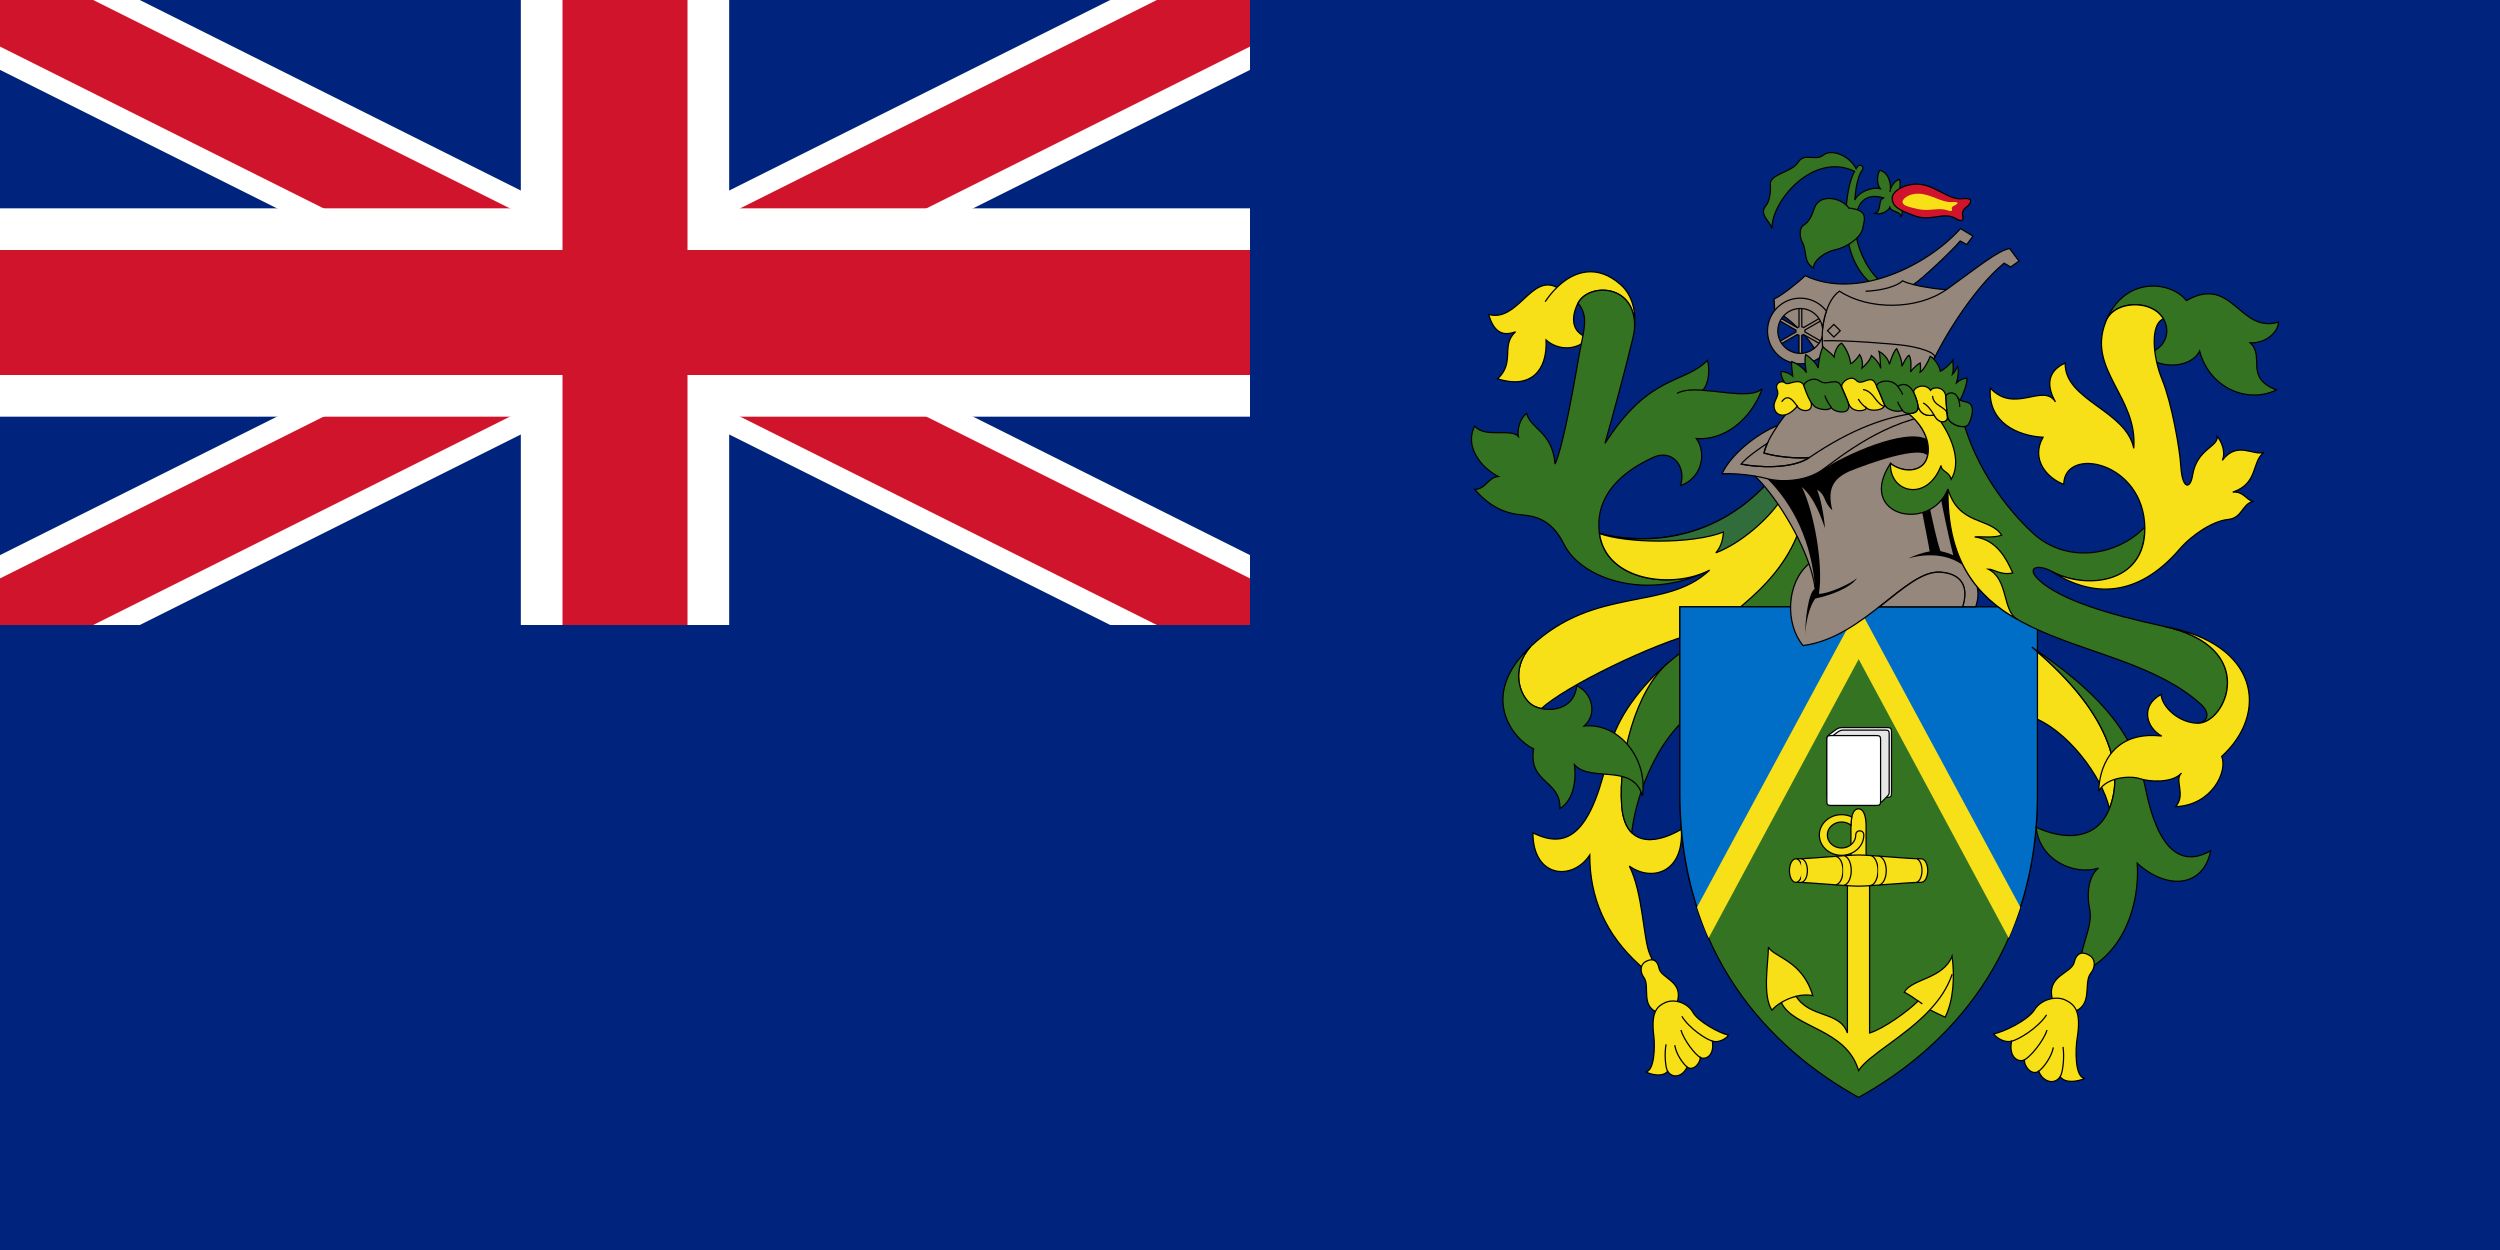
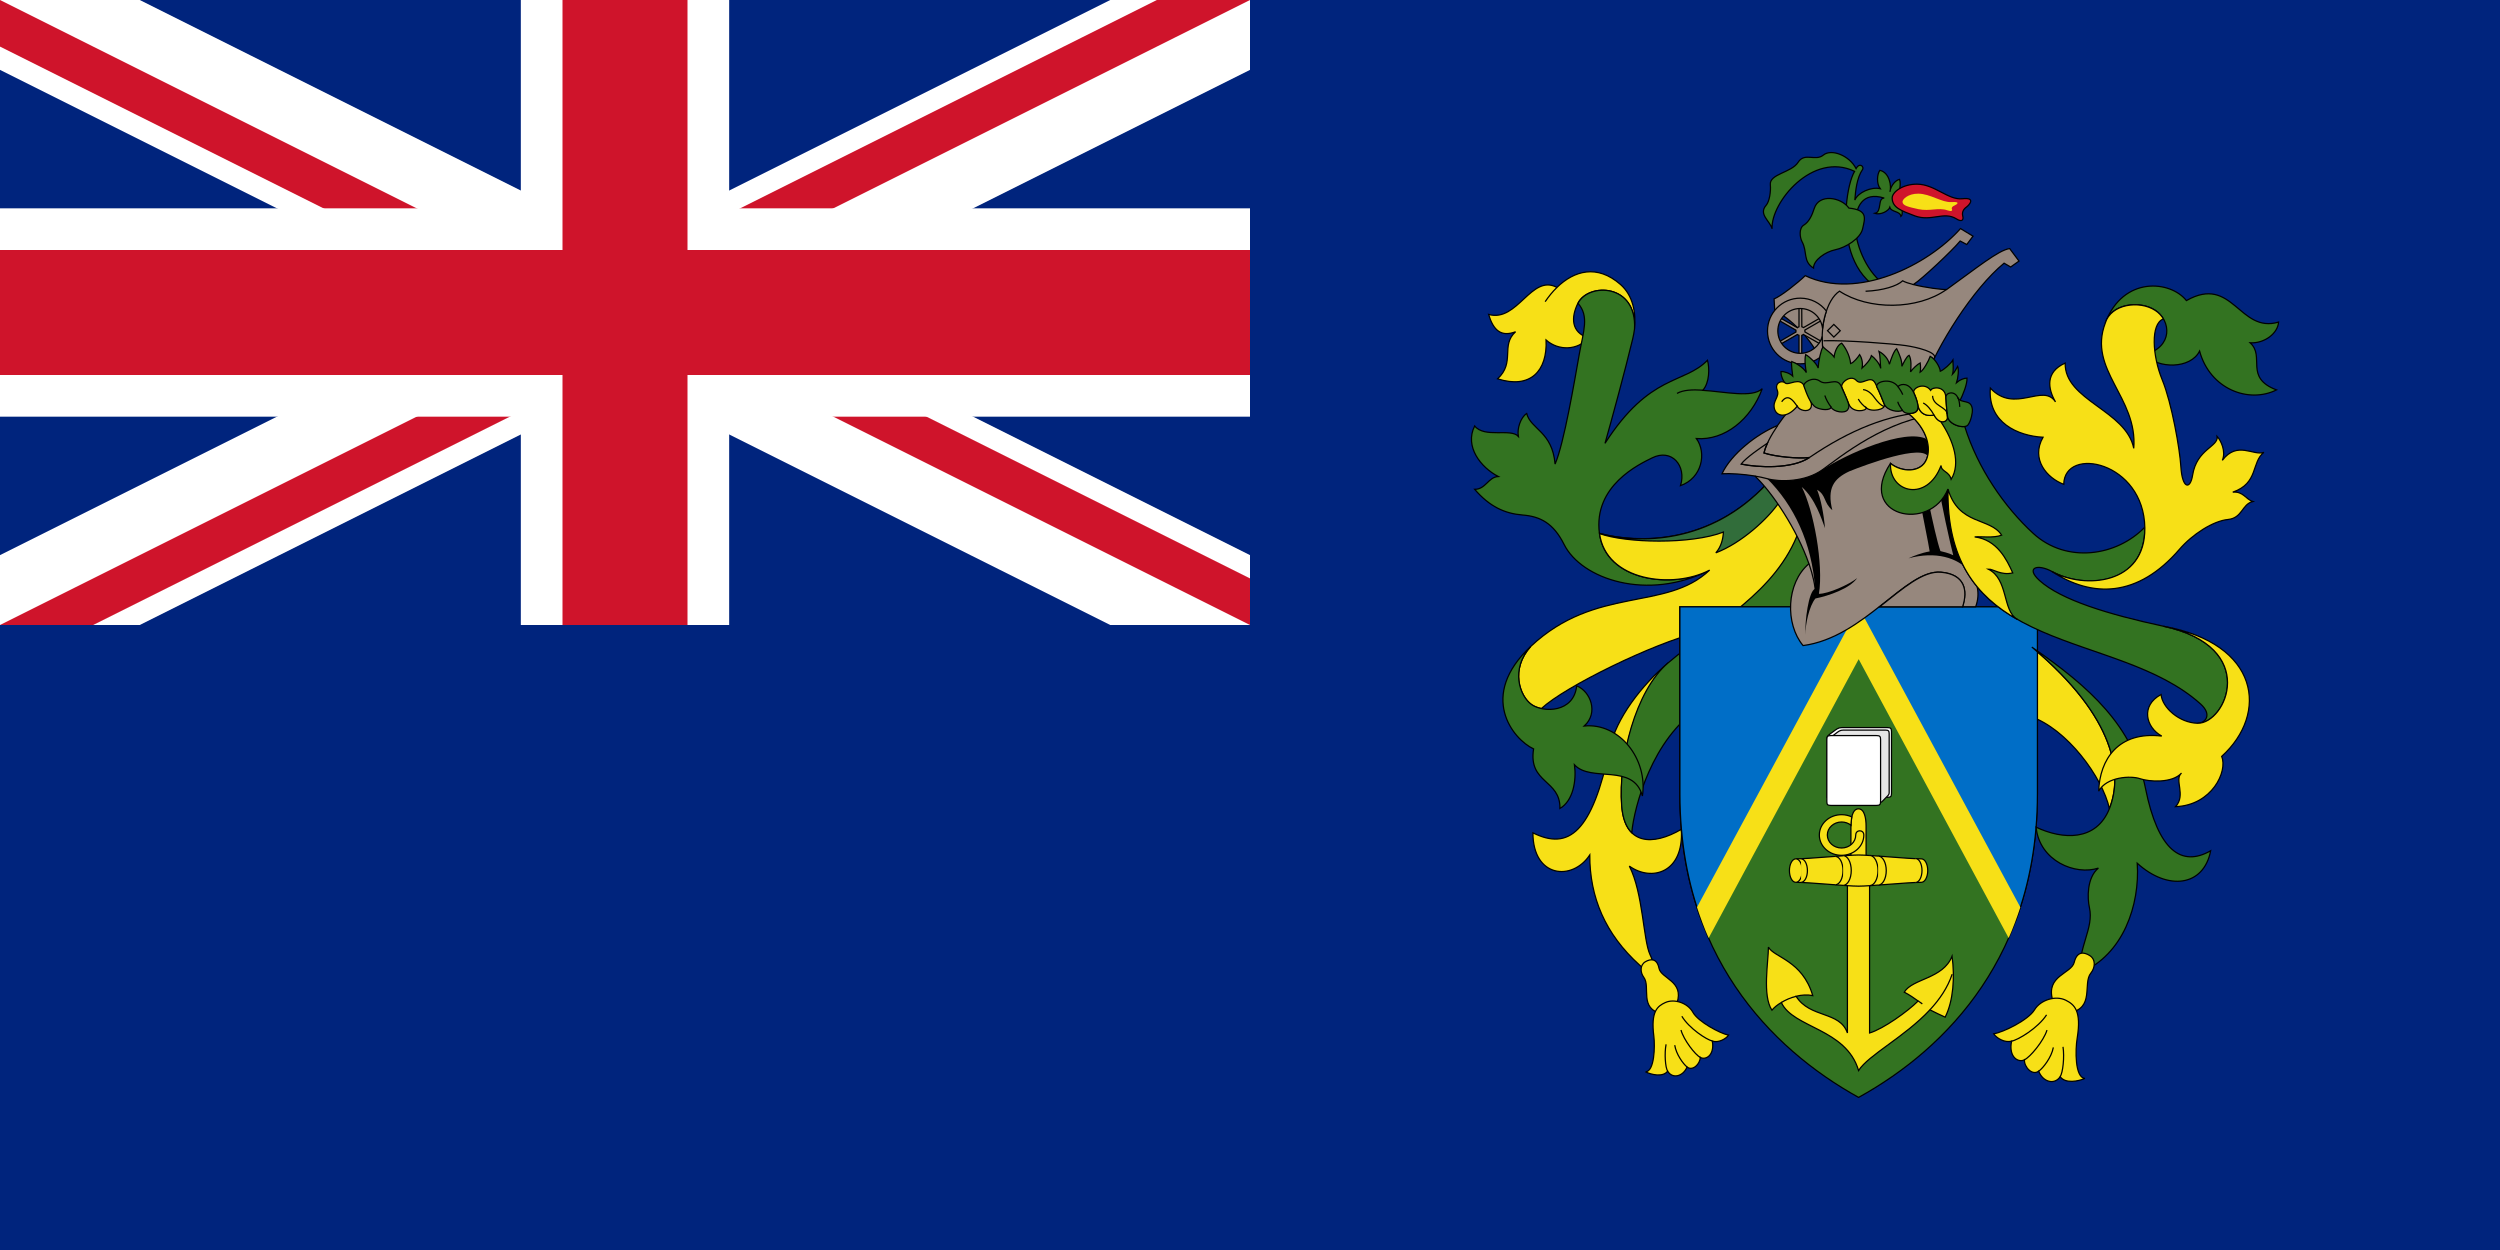
<svg xmlns="http://www.w3.org/2000/svg" width="1200" height="600" viewBox="0 0 30 15">
  <clipPath id="cp">
    <path d="M0,0V75H350V150H300zM300,0H150V200H0V150z" />
  </clipPath>
  <rect fill="#00247D" width="30" height="15" />
  <g transform="scale(0.05)">
    <path d="M0,0L300,150M300,0L0,150" stroke="#fff" stroke-width="30" />
-     <path d="M0,0L300,150M300,0L0,150" stroke="#cf142b" stroke-width="20" clip-path="urlES(#cp)" />
+     <path d="M0,0L300,150M300,0L0,150" stroke="#cf142b" stroke-width="20" clip-path="url(#cp)" />
    <path d="M150,0V200M0,75H350" stroke="#fff" stroke-width="50" />
    <path d="M150,0V200M0,75H350" stroke="#cf142b" stroke-width="30" />
    <path d="M300,0V150H0V300H600V0z" fill="#00247d" />
  </g>
  <g fill="#F7E017" stroke="#000000" stroke-width="0.015">
    <path d="M20.018 7.954c-0.32 0.271-0.625 0.667-0.7 1.025 -0.211 1.007-0.491 1.231-0.923 1.015 0 0.541 0.474 0.582 0.682 0.266 0 0.507 0.184 0.947 0.599 1.322 0.175 0.158 0.208 0.05 0.125-0.125 -0.083-0.175-0.083-0.74-0.249-1.064 0.266 0.191 0.657 0.083 0.624-0.441 -0.341 0.2-0.68 0.192-0.715-0.283C19.418 9.112 19.635 8.303 20.018 7.954z" />
    <path d="M19.613 3.949c0.023-0.2-0.02-0.405-0.166-0.534 -0.282-0.248-0.558-0.166-0.764 0.034 -0.308-0.166-0.471 0.423-0.82 0.324 0.058 0.191 0.15 0.274 0.324 0.208 -0.183 0.166 0 0.366-0.216 0.565 0.391 0.125 0.599-0.091 0.582-0.466 0.15 0.133 0.382 0.125 0.507-0.025 -0.208-0.067-0.209-0.247-0.125-0.416C19.06 3.39 19.646 3.4 19.613 3.949z" />
    <path fill="#337321" d="M20.515 6.842c-0.441 0.233-1.247 0.133-1.322-0.441 -0.075-0.574 0.482-0.832 0.632-0.906 0.233-0.117 0.416 0.091 0.341 0.333 0.258-0.091 0.316-0.391 0.191-0.565 0.341 0.025 0.657-0.233 0.79-0.599 -0.12 0.114-0.446 0.037-0.714 0.02 0.083-0.091 0.082-0.269 0.057-0.361C20.208 4.613 19.8 4.48 19.26 5.32c0.083-0.291 0.241-0.873 0.333-1.256 0.009-0.038 0.016-0.076 0.021-0.115C19.646 3.4 19.061 3.39 18.936 3.64c0.137 0.154 0.065 0.334 0.016 0.607 -0.058 0.324-0.183 1.073-0.291 1.322 -0.033-0.391-0.291-0.416-0.341-0.607 -0.075 0.05-0.116 0.183-0.1 0.274 -0.092-0.1-0.408 0.025-0.524-0.125 -0.125 0.249 0.075 0.499 0.283 0.607 -0.121 0.008-0.15 0.154-0.283 0.154 0.179 0.208 0.362 0.291 0.574 0.308 0.212 0.017 0.37 0.096 0.499 0.353C18.977 6.95 19.769 7.22 20.515 6.842z" />
    <path d="M21.613 6.334c-0.249 0.69-0.931 1.181-1.239 1.256 -0.524 0.127-1.592 0.646-1.878 0.913 -0.045-0.01-0.087-0.026-0.118-0.048 -0.141-0.1-0.258-0.424-0.008-0.699 0.782-0.732 1.622-0.416 2.146-0.915 -0.441 0.233-1.247 0.133-1.322-0.441 0.474 0.125 1.331 0.133 2.012-0.599C21.297 5.902 21.563 6.218 21.613 6.334z" />
    <path fill="#337321" d="M20.018 7.954c-0.395 0.335-0.6 1.158-0.558 1.715 0.012 0.155 0.055 0.26 0.121 0.324 0.029-0.316 0.249-1.133 0.81-1.497 0.474-0.308 1.214-0.998 1.489-1.788 -0.05-0.141-0.133-0.241-0.291-0.341C21.316 7.113 20.587 7.471 20.018 7.954z" />
    <path fill="#316D3A" d="M21.359 6.014c-0.141 0.212-0.462 0.503-0.769 0.62 0.066-0.075 0.087-0.17 0.091-0.249 -0.391 0.15-1.173 0.133-1.489 0.017 0.474 0.125 1.331 0.133 2.012-0.599C21.272 5.877 21.33 5.943 21.359 6.014z" />
    <path fill="#337321" d="M18.37 7.756c-0.636 0.595-0.216 1.114 0.033 1.231 -0.066 0.416 0.324 0.366 0.316 0.715 0.158-0.091 0.2-0.333 0.175-0.524 0.2 0.216 0.707-0.025 0.815 0.374 0.067-0.441-0.274-0.881-0.698-0.84 0.175-0.158 0.075-0.416-0.091-0.482 -0.033 0.324-0.399 0.324-0.541 0.225C18.237 8.355 18.12 8.031 18.37 7.756z" />
    <path d="M19.746 11.54c-0.069 0.04-0.064 0.129-0.021 0.187 0.087 0.116-0.062 0.38 0.22 0.437 0.083 0.017 0.147-0.034 0.179-0.129 0.087-0.262-0.191-0.291-0.216-0.416C19.883 11.494 19.804 11.507 19.746 11.54z" />
    <path d="M19.983 12.031c-0.093 0.043-0.175 0.104-0.137 0.403 0.015 0.124 0.008 0.424-0.1 0.428 0.066 0.033 0.208 0.069 0.266-0.008 0.056 0.094 0.183 0.067 0.233-0.05 0.066 0.054 0.158-0.037 0.158-0.116 0.058 0.037 0.175-0.017 0.145-0.195 0.071 0.025 0.162-0.025 0.195-0.071 -0.104-0.021-0.366-0.162-0.428-0.274C20.253 12.035 20.091 11.981 19.983 12.031z" />
    <g fill="none">
      <path d="M18.542 3.62c0.042-0.062 0.089-0.12 0.141-0.171" />
      <path d="M20.124 4.721c0.073-0.042 0.185-0.047 0.309-0.039" />
      <path d="M20.012 12.854c-0.029-0.042-0.04-0.216-0.019-0.322" />
      <path d="M20.245 12.804c-0.046-0.035-0.133-0.156-0.148-0.262" />
      <path d="M20.403 12.688c-0.058-0.027-0.2-0.21-0.231-0.328" />
      <path d="M20.548 12.492c-0.069-0.015-0.279-0.152-0.366-0.297" />
    </g>
    <path d="M24.382 7.765c1.023 0.857 1.089 1.538 0.931 1.938 -0.083-0.374-0.507-0.956-0.948-1.106L24.382 7.765z" />
    <path fill="#337321" d="M22.553 7.282h1.896c0 0 0 0.499 0 2.245 0 1.913-1.064 3.044-2.146 3.642 -1.081-0.599-2.146-1.73-2.146-3.642 0-1.746 0-2.245 0-2.245h1.331c0.002 0.116 0.013 0.291 0.15 0.466C21.952 7.717 22.307 7.482 22.553 7.282z" />
    <path fill="#006EC7" d="M24.449 7.282c0 0 0 0.499 0 2.245 0 0.577-0.097 1.084-0.262 1.525l-1.883-3.455 -1.883 3.455c-0.165-0.442-0.262-0.948-0.262-1.525 0-1.746 0-2.245 0-2.245H24.449z" />
    <path stroke="none" d="M24.244 10.887c-0.033 0.102-0.094 0.267-0.14 0.369l-1.8-3.346 -1.8 3.346c-0.047-0.102-0.107-0.267-0.14-0.369l1.941-3.598L24.244 10.887z" />
    <path d="M23.159 12.118c0.05 0.025 0.142 0.071 0.183 0.088 0.1-0.2 0.116-0.482 0.083-0.732 -0.108 0.275-0.474 0.266-0.574 0.432 0.061 0.031 0.118 0.071 0.167 0.106 -0.125 0.125-0.417 0.334-0.583 0.384v-1.784c0-0.125-0.042-0.229-0.042-0.333 0 0 0-0.286 0-0.369 0-0.083-0.017-0.204-0.091-0.204 -0.075 0-0.091 0.121-0.091 0.204 0 0.083 0 0.369 0 0.369 0 0.104-0.042 0.225-0.042 0.333v1.784c-0.091-0.266-0.45-0.175-0.616-0.441 0.065-0.016 0.134-0.021 0.2-0.008 -0.125-0.424-0.466-0.457-0.532-0.582 0 0.175-0.075 0.582 0.042 0.757 0.026-0.031 0.065-0.064 0.113-0.092 0.141 0.308 0.777 0.309 0.927 0.816C22.423 12.659 22.856 12.443 23.159 12.118z" />
    <path d="M22.303 10.634c0.141 0 0.59-0.046 0.753-0.046 0.042 0 0.077-0.063 0.077-0.141s-0.034-0.141-0.077-0.141c-0.162 0-0.611-0.046-0.753-0.046 -0.141 0-0.59 0.046-0.753 0.046 -0.042 0-0.077 0.063-0.077 0.141s0.034 0.141 0.077 0.141C21.713 10.588 22.162 10.634 22.303 10.634z" />
    <path d="M22.212 9.903c-0.03-0.024-0.069-0.039-0.113-0.039 -0.094 0-0.171 0.07-0.171 0.156 0 0.086 0.076 0.156 0.171 0.156 0.094 0 0.17-0.07 0.17-0.156 0-0.067 0.097-0.067 0.097 0 0 0.135-0.12 0.244-0.267 0.244 -0.148 0-0.267-0.109-0.267-0.244 0-0.135 0.12-0.244 0.267-0.244 0.044 0 0.086 0.01 0.123 0.027C22.219 9.825 22.212 9.867 22.212 9.903z" />
    <path d="M21.551 10.588c0.042 0 0.076-0.063 0.076-0.141s-0.034-0.141-0.076-0.141" />
    <path d="M21.613 10.588c0.042 0 0.076-0.063 0.076-0.141s-0.034-0.141-0.076-0.141" />
    <path d="M22.024 10.617c0.051 0 0.092-0.076 0.092-0.17 0-0.094-0.041-0.17-0.092-0.17" />
    <path d="M22.119 10.624c0.053 0 0.096-0.08 0.096-0.178 0-0.098-0.043-0.178-0.096-0.178" />
    <path d="M22.439 10.626c0.054 0 0.097-0.081 0.097-0.18 0-0.099-0.044-0.18-0.097-0.18" />
    <path d="M22.539 10.621c0.053 0 0.096-0.078 0.096-0.174 0-0.096-0.043-0.174-0.096-0.174" />
    <path d="M22.986 10.59c0.043 0 0.078-0.064 0.078-0.144s-0.035-0.144-0.078-0.144" />
    <path d="M21.376 12.03c0.051-0.031 0.113-0.059 0.178-0.074" />
    <path d="M23.068 12.047c-0.015-0.011-0.032-0.022-0.049-0.035" />
    <path d="M23.159 12.118c0.116-0.125 0.213-0.266 0.267-0.428" />
    <path fill="#FFF" d="M21.922 8.87c0-0.041 0.033-0.058 0.072-0.087 0.047-0.035 0.066-0.052 0.108-0.052h0.546c0.04 0 0.05 0.01 0.05 0.048V9.52c0 0.037-0.009 0.048-0.05 0.048h-0.726V8.862" />
    <path fill="#E5E5E5" d="M22.513 9.633c0.072 0 0.059-0.002 0.109-0.052 0.053-0.052 0.048-0.048 0.048-0.096V8.806c0-0.035-0.009-0.045-0.046-0.045h-0.505c-0.04 0-0.057 0.016-0.1 0.049 -0.036 0.027-0.066 0.044-0.066 0.082v0.741H22.513z" />
    <path fill="#FFF" d="M22.567 9.617c0 0.037-0.009 0.048-0.05 0.048h-0.546c-0.041 0-0.049-0.01-0.049-0.048V8.875c0-0.037 0.009-0.048 0.049-0.048h0.546c0.041 0 0.05 0.01 0.05 0.048V9.617z" />
    <path fill="#96877D" d="M23.625 6.847c0.106 0.119 0.141 0.278 0.083 0.434h-0.158c0.066-0.2 0.025-0.39-0.258-0.415 -0.423-0.037-0.915 0.782-1.655 0.881 -0.216-0.258-0.205-0.749 0.07-0.982 -0.142-0.409-0.441-0.859-0.649-1.053 -0.136-0.022-0.293-0.033-0.394-0.027 0.108-0.233 0.416-0.478 0.666-0.578 0.04-0.059 0.084-0.116 0.124-0.167 0.025-0.32 1.547-0.17 1.871 0.029C23.326 5.328 23.467 6.523 23.625 6.847z" />
    <g fill="#000" stroke="none">
      <path d="M21.781 7.066c-0.036-0.554-0.26-1.011-0.575-1.322 0.15 0.042 0.457 0.042 0.665-0.108 0.274-0.183 0.99-0.503 1.252-0.366 0.021 0.046 0.033 0.15 0.017 0.216 -0.062-0.166-0.753 0.091-0.948 0.17 -0.187 0.087-0.27 0.204-0.204 0.466 -0.108-0.091-0.071-0.179-0.183-0.245C21.85 5.985 21.887 6.18 21.9 6.338c-0.042-0.112-0.116-0.353-0.279-0.495 0.141 0.274 0.264 0.933 0.206 1.283 0.112 0 0.36-0.11 0.459-0.189 -0.087 0.125-0.339 0.212-0.501 0.245 -0.073 0.087-0.123 0.312-0.119 0.437C21.655 7.465 21.703 7.09 21.781 7.066z" />
      <path d="M23.625 6.847c-0.138-0.153-0.395-0.236-0.723-0.147 0.05-0.025 0.158-0.067 0.254-0.083 -0.012-0.087-0.091-0.462-0.104-0.553l0.092-0.037c0.046 0.225 0.104 0.482 0.141 0.586 0.029 0.008 0.096 0.021 0.154 0.05 -0.025-0.087-0.166-0.715-0.162-0.782l0.125-0.067C23.451 6.155 23.53 6.65 23.625 6.847z" />
    </g>
    <path fill="#96877D" d="M23.551 7.282c0.066-0.2 0.025-0.39-0.258-0.415 -0.219-0.019-0.457 0.194-0.738 0.415H23.551z" />
    <path fill="#96877D" d="M21.713 5.49c-0.125 0.017-0.403-0.008-0.545-0.054 0.008-0.038 0.023-0.076 0.041-0.118 -0.087 0.058-0.253 0.172-0.316 0.251C21.093 5.611 21.505 5.632 21.713 5.49z" />
    <path fill="none" d="M21.708 6.766c0.046 0.133 0.076 0.261 0.08 0.375" />
    <path fill="none" d="M21.331 5.108c-0.075 0.11-0.141 0.228-0.163 0.328 0.141 0.046 0.42 0.071 0.545 0.054" />
    <path fill="none" d="M21.059 5.713c0.054 0.009 0.104 0.019 0.147 0.031 0.15 0.042 0.457 0.042 0.665-0.108 0.208-0.15 0.773-0.615 1.414-0.665" />
    <path fill="none" d="M20.894 5.569c0.2 0.042 0.612 0.062 0.819-0.079 0.482-0.328 0.948-0.52 1.414-0.545" />
    <path fill="#337321" d="M24.382 7.765c0.698 0.482 1.214 0.948 1.364 1.696 0.15 0.748 0.433 0.948 0.782 0.748 -0.083 0.432-0.516 0.482-0.881 0.15 0.033 0.499-0.166 1.098-0.682 1.314 -0.033-0.299 0.165-0.536 0.108-0.782 -0.025-0.108-0.033-0.358 0.108-0.474 -0.274 0.091-0.707-0.083-0.748-0.491 0.316 0.15 0.723 0.175 0.881-0.225C25.471 9.303 25.405 8.621 24.382 7.765z" />
    <path fill="#337321" d="M25.264 3.873c0.216-0.565 0.782-0.507 0.973-0.266 0.557-0.316 0.632 0.399 1.106 0.258 -0.008 0.133-0.166 0.258-0.341 0.249 0.183 0.166-0.075 0.416 0.316 0.565 -0.333 0.166-0.798-0.008-0.923-0.466 -0.108 0.216-0.499 0.216-0.657 0.042 0.341-0.091 0.316-0.407 0.125-0.532C25.67 3.597 25.33 3.648 25.264 3.873z" />
    <path fill="#337321" d="M23.577 5.118c0.155 0.5 0.476 0.966 0.822 1.283 0.399 0.366 1.002 0.274 1.339-0.075 0.008 0.696-0.713 0.75-1.114 0.532 -0.177-0.096-0.32-0.046-0.15 0.108 0.258 0.233 0.822 0.406 1.488 0.549 1.164 0.249 0.749 1.173 0.408 1.164 0.098-0.002 0.178-0.104 0.037-0.231 -1.01-0.909-3.064-0.551-3.031-2.58 -0.216 0.532-1.106 0.324-0.69-0.308 0.133 0.108 0.366 0.116 0.433-0.05 0.052-0.129 0.018-0.354-0.215-0.548 0.038-0.003 0.121 0 0.112-0.096 0.01 0.056 0.061 0.139 0.192 0.111 0.037 0.059 0.077 0.098 0.13 0.077 0.01-0.004 0.042-0.02 0.029-0.079C23.377 5.087 23.508 5.126 23.577 5.118z" />
    <path d="M24.623 6.858c0.482 0.316 1.028 0.316 1.53-0.266 0.158-0.183 0.407-0.341 0.582-0.358 0.175-0.017 0.166-0.183 0.299-0.216 -0.083-0.025-0.116-0.125-0.241-0.112 0.312-0.108 0.22-0.358 0.374-0.478 -0.125 0.046-0.32-0.141-0.499 0.096 0.046-0.108-0.017-0.237-0.062-0.287 0.017 0.125-0.245 0.15-0.295 0.466 -0.028 0.177-0.125 0.166-0.141-0.108 -0.012-0.201-0.108-0.757-0.224-1.039 -0.116-0.283-0.143-0.671 0.015-0.729 -0.024-0.04-0.057-0.076-0.098-0.102 -0.193-0.126-0.532-0.075-0.599 0.15 -0.216 0.565 0.391 0.89 0.341 1.505 -0.091-0.457-0.832-0.574-0.823-1.023 -0.241 0.108-0.208 0.308-0.116 0.466 -0.15-0.233-0.491 0.15-0.782-0.166 -0.033 0.416 0.333 0.574 0.632 0.59 -0.15 0.266 0.05 0.491 0.249 0.565 0.008-0.466 0.963-0.275 0.973 0.524C25.746 7.016 25.014 7.074 24.623 6.858z" />
    <path d="M25.962 7.515c1.164 0.249 0.749 1.173 0.408 1.164 -0.217-0.005-0.424-0.187-0.437-0.345 -0.249 0.133-0.183 0.395 0.008 0.499 -0.524-0.062-0.744 0.283-0.757 0.661 0.096-0.175 0.387-0.187 0.495-0.15 0.108 0.037 0.387 0.058 0.499-0.067 -0.092 0.079 0.058 0.262-0.071 0.403 0.437-0.017 0.628-0.424 0.553-0.603C27.226 8.563 27.118 7.723 25.962 7.515z" />
    <path d="M25.076 11.466c0.076 0.047 0.066 0.147 0.015 0.21 -0.103 0.126 0.052 0.427-0.265 0.478 -0.094 0.015-0.163-0.045-0.194-0.152 -0.086-0.296 0.226-0.316 0.259-0.455C24.925 11.409 25.012 11.426 25.076 11.466z" />
    <path d="M24.79 12.003c0.102 0.052 0.19 0.124 0.136 0.456 -0.023 0.138-0.028 0.473 0.093 0.482 -0.076 0.034-0.235 0.067-0.297-0.021 -0.067 0.102-0.207 0.066-0.258-0.066 -0.077 0.057-0.175-0.049-0.171-0.137 -0.067 0.039-0.194-0.026-0.154-0.224 -0.08 0.025-0.18-0.035-0.215-0.087 0.117-0.019 0.415-0.165 0.49-0.288C24.488 11.996 24.671 11.943 24.79 12.003z" />
    <path fill="none" d="M24.721 12.921c0.034-0.045 0.054-0.24 0.035-0.359" />
    <path fill="none" d="M24.464 12.855c0.053-0.037 0.155-0.168 0.176-0.286" />
    <path fill="none" d="M24.292 12.718c0.066-0.028 0.232-0.226 0.272-0.357" />
    <path fill="none" d="M24.138 12.494c0.077-0.013 0.318-0.157 0.421-0.316" />
    <path d="M23.376 5.869c-0.014 0.852 0.34 1.284 0.831 1.564 -0.182-0.109-0.103-0.483-0.349-0.604 0.058-0.004 0.15 0.079 0.295 0.046 -0.071-0.158-0.187-0.399-0.457-0.432 0.071-0.008 0.225 0.017 0.324-0.021C23.879 6.205 23.505 6.309 23.376 5.869z" />
    <path d="M23.288 5.058c-0.03-0.01-0.055-0.04-0.08-0.079 -0.131 0.028-0.182-0.055-0.192-0.111 0.008 0.096-0.074 0.092-0.113 0.095 0.234 0.194 0.268 0.419 0.216 0.548 -0.067 0.166-0.299 0.158-0.433 0.05 -0.017 0.353 0.441 0.47 0.607 0.025 0 0.075 0.096 0.067 0.121 0.166C23.532 5.561 23.442 5.286 23.288 5.058z" />
    <path fill="#337321" d="M22.557 3.37c-0.208-0.191-0.304-0.511-0.295-0.694 0.008-0.183 0.083-0.383 0.349-0.299 -0.083 0-0.025 0.166-0.112 0.183 0.071 0.025 0.166-0.033 0.179-0.071 0.017 0.058 0.125 0.042 0.133 0.108 0.042-0.033-0.004-0.195-0.066-0.229 0.046-0.025 0.071-0.154 0.05-0.216 -0.042 0.008-0.104 0.067-0.116 0.15 0.021-0.067-0.004-0.233-0.121-0.258 -0.033 0.046-0.042 0.158 0.004 0.22 -0.108-0.025-0.266 0.046-0.304 0.137 0.008-0.11 0.024-0.267 0.092-0.366 0.023-0.033-0.033-0.091-0.077-0.012 -0.081-0.158-0.297-0.241-0.393-0.162s-0.224-0.037-0.303 0.087c-0.079 0.125-0.347 0.138-0.333 0.27 0.008 0.079-0.011 0.201-0.05 0.245 -0.096 0.108 0.046 0.187 0.071 0.283 -0.017-0.316 0.486-0.931 0.99-0.69 -0.046 0.079-0.086 0.237-0.1 0.428 -0.021 0.283 0.021 0.682 0.295 0.915L22.557 3.37z" />
    <path fill="#CF142B" d="M22.706 2.38c-0.003-0.075 0.127-0.172 0.301-0.17 0.21 0.002 0.372 0.193 0.54 0.175 0.168-0.019 0.085 0.075 0.05 0.1 -0.035 0.025-0.056 0.062-0.044 0.108 0.012 0.046-0.009 0.076-0.077 0.033 -0.15-0.094-0.299 0.037-0.497-0.035C22.81 2.527 22.711 2.492 22.706 2.38z" />
    <path fill="#96877D" d="M21.85 4.343c-0.083-0.262-0.399-0.549-0.553-0.615l-0.008-0.141c0.083-0.033 0.283-0.191 0.374-0.279 0.624 0.299 1.472-0.125 1.863-0.565l0.15 0.091 -0.075 0.1 -0.079-0.042c-0.096 0.116-0.453 0.452-0.561 0.523 0.145 0.037 0.344 0.062 0.399 0.059C23.709 3.224 23.983 3 24.116 2.983l0.112 0.15 -0.1 0.071 -0.079-0.046c-0.374 0.308-0.798 0.981-0.965 1.43C22.852 4.538 22.02 4.571 21.85 4.343z" />
    <path fill="none" d="M22.961 3.415c-0.054-0.014-0.1-0.029-0.129-0.045 -0.067 0.062-0.233 0.116-0.445 0.125" />
    <path fill="none" d="M21.883 4.251c-0.056-0.31 0.033-0.653 0.191-0.757 0.345 0.229 0.936 0.229 1.285-0.021" />
    <path fill="none" d="M21.883 4.089c0.266-0.008 0.844 0.037 0.985 0.058 0.141 0.021 0.378 0.079 0.345 0.15" />
    <path fill="none" d="M22.006 4.045l0.077-0.076 -0.077-0.076L21.93 3.968 22.006 4.045z" />
    <path fill="#337321" d="M22.187 2.497c-0.096-0.133-0.359-0.175-0.416 0.004 -0.025 0.079-0.062 0.162-0.125 0.2 -0.062 0.037-0.048 0.151-0.021 0.2 0.066 0.121 0.008 0.237 0.137 0.316 0-0.096 0.141-0.195 0.262-0.22 0.121-0.025 0.303-0.133 0.328-0.254C22.378 2.621 22.42 2.521 22.187 2.497z" />
    <path fill="#96877D" d="M21.588 3.694h0.033l0.001 0.227c0.007 0.002 0.014 0.006 0.02 0.01l0.196-0.113 0.017 0.029 -0.197 0.114c0.001 0.007 0.002 0.015 0.001 0.022l0.196 0.113 -0.017 0.029L21.64 4.013c-0.005 0.005-0.012 0.01-0.019 0.012l0 0.226h-0.033l0-0.227c-0.007-0.002-0.014-0.006-0.02-0.01l-0.196 0.113 -0.017-0.029 0.197-0.114c-0.001-0.007-0.002-0.015-0.001-0.022l-0.196-0.113 0.017-0.029 0.197 0.113c0.005-0.005 0.012-0.01 0.019-0.012L21.588 3.694 21.588 3.694z" />
    <path fill="#96877D" d="M21.884 4.25c-0.071 0.072-0.17 0.116-0.28 0.116 -0.218 0-0.394-0.176-0.394-0.394 0-0.218 0.176-0.394 0.394-0.394 0.128 0 0.241 0.061 0.313 0.155 -0.02 0.05-0.044 0.161-0.046 0.211 -0.014-0.136-0.128-0.242-0.268-0.242 -0.149 0-0.269 0.121-0.269 0.269 0 0.149 0.121 0.269 0.269 0.269 0.124 0 0.232-0.087 0.263-0.202C21.867 4.09 21.869 4.209 21.884 4.25z" />
    <path fill="#337321" d="M21.438 4.625c-0.025-0.029-0.071-0.108-0.066-0.166 0.037-0.004 0.108 0.021 0.141 0.054 -0.004-0.042-0.021-0.133-0.012-0.175 0.046 0.017 0.141 0.071 0.175 0.133 -0.008-0.042-0.025-0.15-0.008-0.216 0.05 0.029 0.133 0.108 0.15 0.162 0.004-0.083 0.033-0.22 0.058-0.254 0.037 0.037 0.096 0.071 0.133 0.121 0.008-0.067 0.042-0.146 0.091-0.166 0.037 0.042 0.096 0.137 0.108 0.245 0.037-0.012 0.087-0.075 0.108-0.108 0.021 0.033 0.042 0.091 0.029 0.162 0.046-0.042 0.1-0.1 0.112-0.15 0.033 0.025 0.096 0.087 0.112 0.154 -0.008-0.054-0.004-0.15-0.021-0.204 0.062 0.033 0.112 0.091 0.125 0.154 0.017-0.058 0.054-0.162 0.087-0.187 0.033 0.067 0.067 0.146 0.062 0.212 0.021-0.042 0.054-0.116 0.087-0.133 0.029 0.046 0.025 0.146 0.017 0.2 0.029-0.042 0.083-0.091 0.116-0.108 0.004 0.025 0.008 0.075 0 0.112 0.037-0.021 0.1-0.133 0.121-0.191 0.058 0.029 0.116 0.129 0.121 0.179 0.042-0.017 0.125-0.091 0.15-0.133 0 0.029 0.013 0.108-0.004 0.17 0.025-0.025 0.05-0.075 0.062-0.096 0.017 0.042 0.004 0.141-0.013 0.195 0.037-0.033 0.092-0.054 0.125-0.054 0.004 0.071-0.046 0.195-0.092 0.287C23.114 4.713 22.278 4.671 21.438 4.625z" />
    <path stroke="none" d="M22.83 2.423c-0.002-0.031 0.066-0.1 0.189-0.099 0.147 0.001 0.283 0.109 0.4 0.101 0.118-0.008 0.06 0.031 0.035 0.041 -0.025 0.01-0.039 0.026-0.031 0.044 0.009 0.019-0.006 0.031-0.054 0.014 -0.105-0.038-0.21 0.015-0.348-0.014C22.902 2.483 22.833 2.469 22.83 2.423z" />
    <path d="M21.567 4.875C21.442 5.025 21.318 5 21.293 4.904c-0.025-0.096 0.067-0.141 0.033-0.225 -0.033-0.083 0.054-0.121 0.096-0.083 0.042 0.037 0.175-0.083 0.233 0.042 0.058 0.125 0.104 0.212 0.071 0.262C21.692 4.95 21.592 4.925 21.567 4.875z" />
    <path d="M22.103 4.65c-0.023-0.055 0.106-0.16 0.173-0.085 0.067 0.075 0.171-0.081 0.229 0.037 0.058 0.119 0.077 0.181 0.106 0.247 0.029 0.067-0.158 0.102-0.216 0.044 0.008 0.039-0.162 0.07-0.208-0.042C22.162 4.792 22.135 4.723 22.103 4.65z" />
    <path d="M22.968 4.719c-0.031-0.058 0.121-0.141 0.2-0.035 0.021-0.044 0.171-0.052 0.181 0.075 0.01 0.127 0.015 0.202 0.019 0.252 0.004 0.05-0.091 0.096-0.16-0.031 -0.123 0.025-0.179-0.044-0.193-0.116C23 4.79 22.985 4.754 22.968 4.719z" />
    <path fill="#337321" d="M21.648 4.636c-0.019-0.042 0.106-0.125 0.191-0.062 0.085 0.062 0.203-0.054 0.254 0.058 0.102 0.227 0.108 0.243 0.077 0.287 -0.031 0.044-0.164 0.027-0.198-0.033 -0.006 0.042-0.121 0.035-0.181 0.002C21.723 4.85 21.675 4.711 21.648 4.636z" />
    <path fill="#337321" d="M22.523 4.646c-0.029-0.064 0.166-0.121 0.252-0.008 0.044-0.04 0.139-0.042 0.193 0.081 0.054 0.123 0.062 0.191 0.023 0.222 -0.028 0.022-0.129 0.039-0.162-0.017 -0.046 0.029-0.187 0.004-0.218-0.075C22.58 4.771 22.553 4.702 22.523 4.646z" />
    <path fill="#337321" d="M23.351 4.769c-0.004-0.058 0.102-0.085 0.141 0 0.04 0.085 0.166 0.008 0.177 0.15 0.002 0.027-0.015 0.131-0.054 0.181s-0.233 0-0.245-0.106C23.357 4.887 23.353 4.827 23.351 4.769z" />
    <g fill="none">
      <path d="M21.567 4.875c-0.046-0.062-0.108-0.162-0.187-0.054" />
      <path d="M21.973 4.885c-0.027-0.035-0.062-0.094-0.075-0.139" />
      <path d="M22.395 4.894c-0.029-0.021-0.073-0.062-0.096-0.106" />
      <path d="M22.357 4.675c0.073 0.008 0.123 0.077 0.145 0.108 0.023 0.031 0.071 0.087 0.108 0.094" />
      <path d="M22.829 4.925c-0.025-0.04-0.05-0.075-0.056-0.104" />
      <path d="M22.775 4.638c0.025 0.035 0.044 0.064 0.058 0.098" />
      <path d="M23.207 4.979c-0.033-0.062-0.085-0.123-0.129-0.143" />
      <path d="M23.191 4.75c0.004 0.123 0.168 0.131 0.175 0.218" />
      <path d="M23.492 4.769c0.017 0.031 0.023 0.062 0.025 0.114" />
    </g>
  </g>
</svg>
